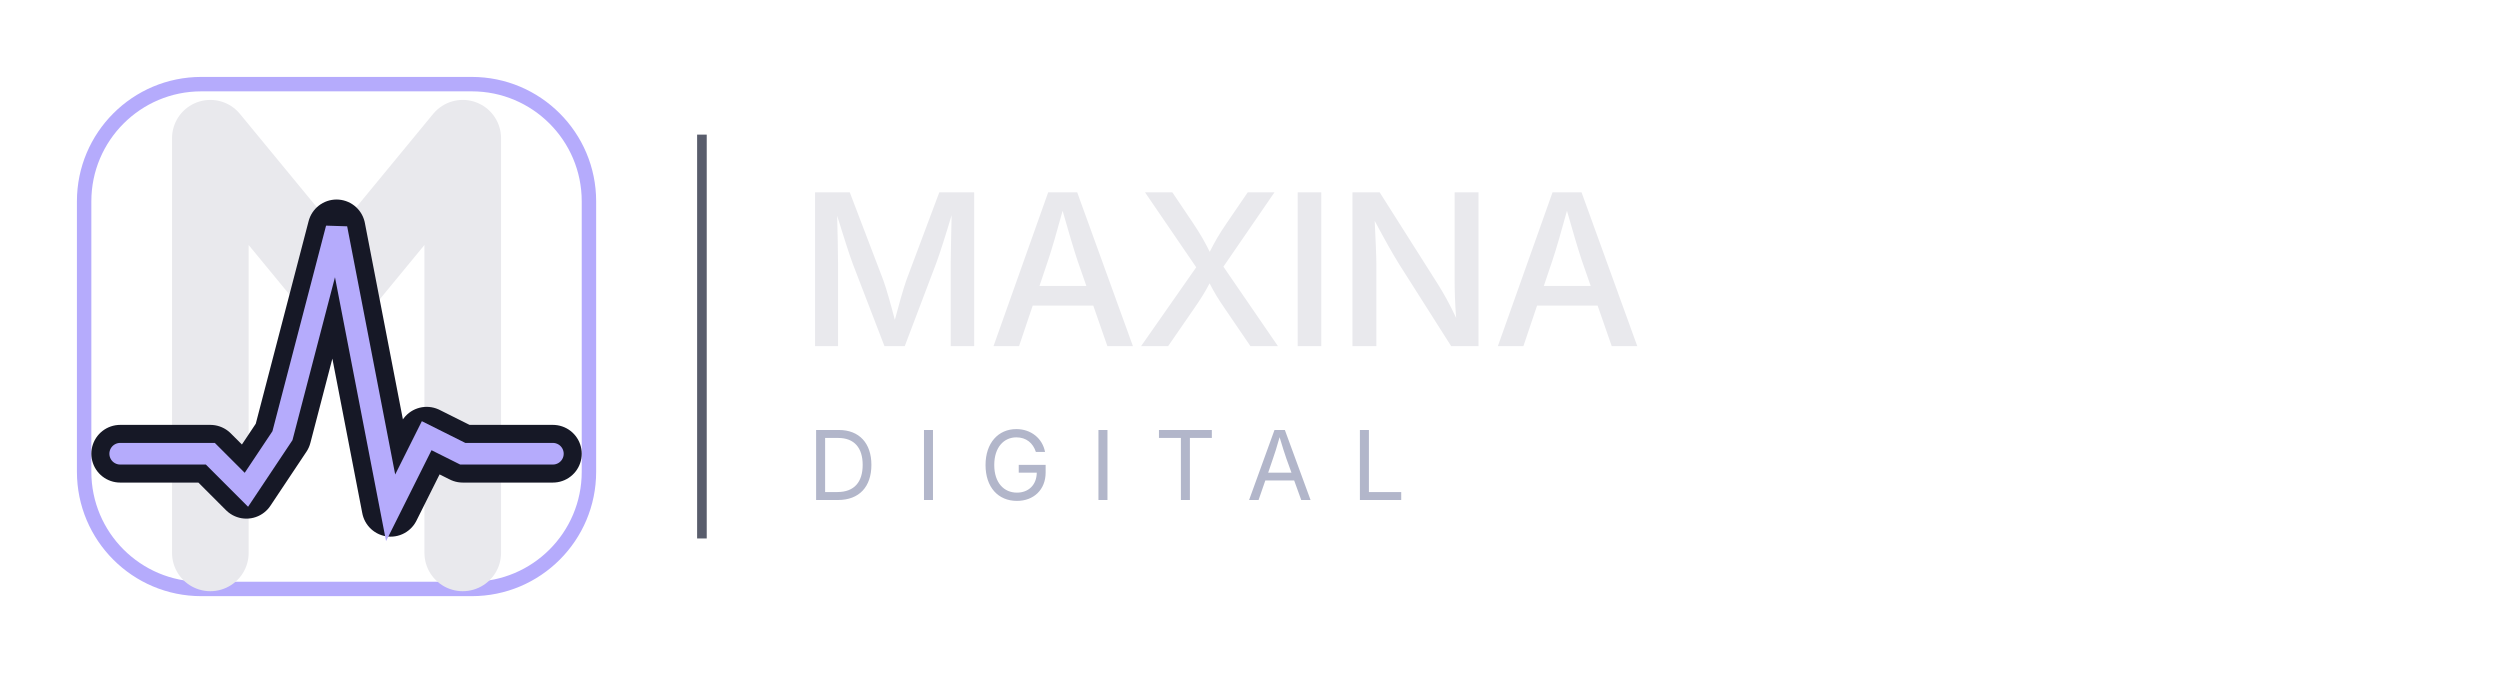
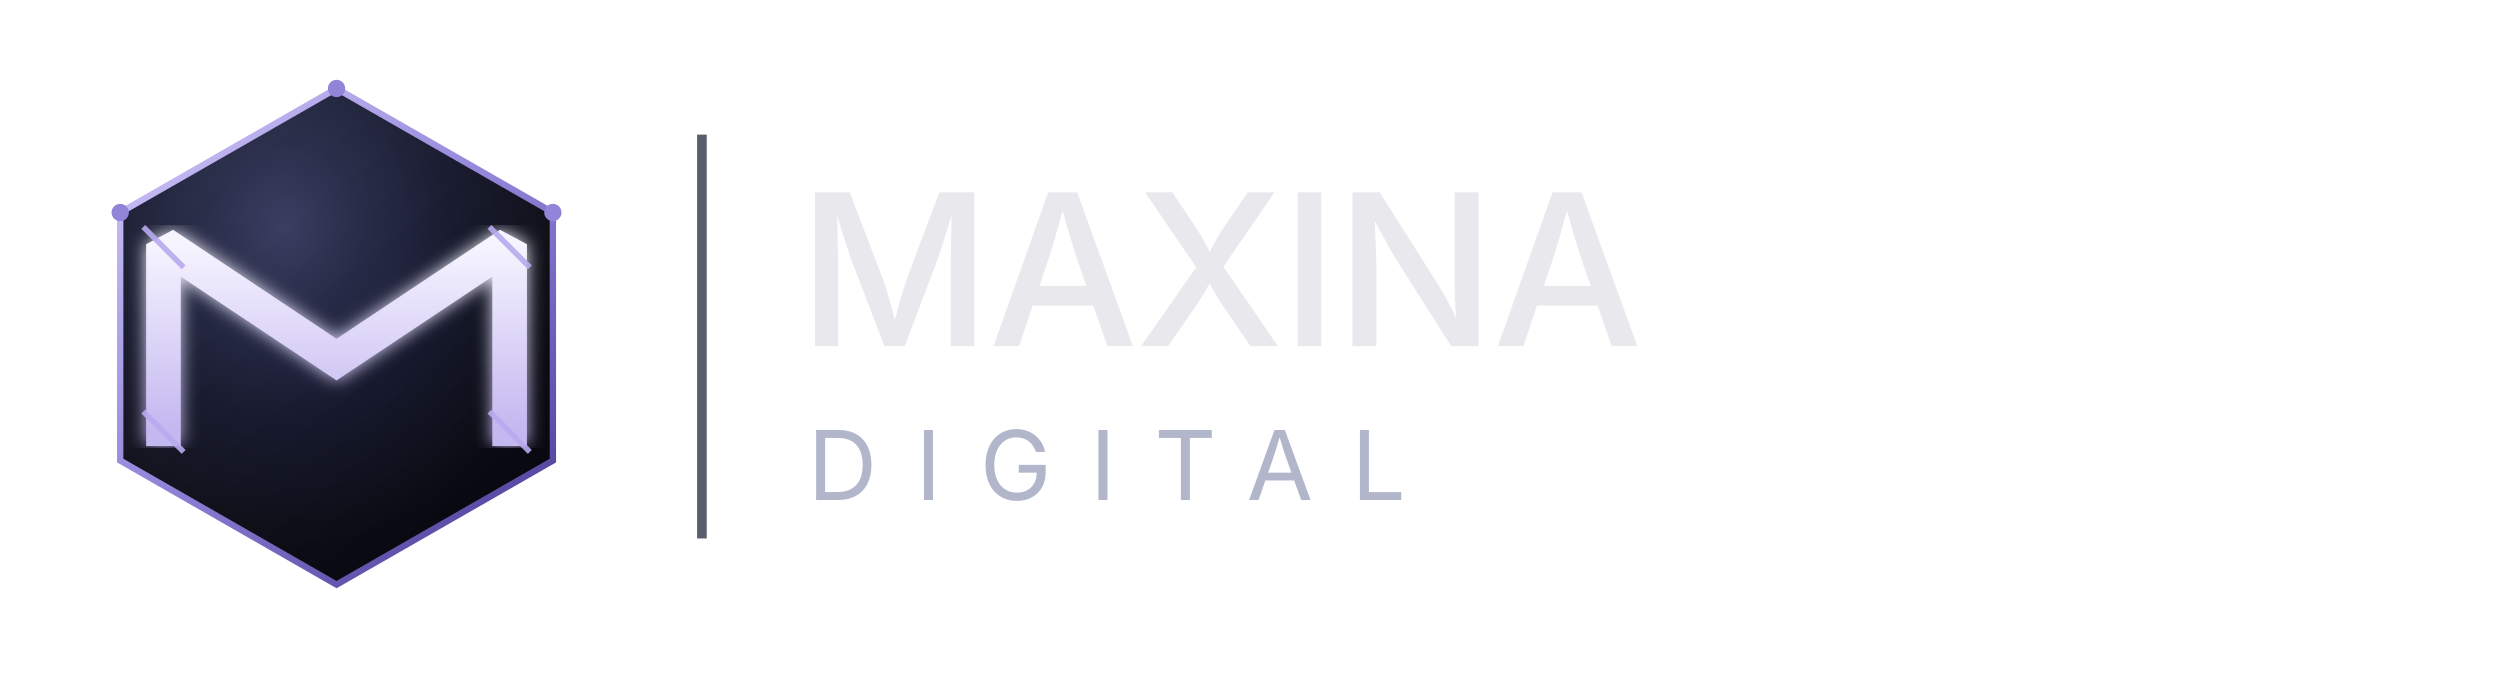
<svg xmlns="http://www.w3.org/2000/svg" viewBox="0 0 260 70" width="260" height="70">
-   <g transform="translate(5,5) scale(0.9375)">
-     <rect x="4" y="4" width="56" height="56" rx="13" stroke="#b5abfc" stroke-width="1.6" fill="none" />
-     <path d="M 18 56 L 18 10 L 32 27 L 46 10 L 46 56" stroke="#e9e9ed" stroke-width="8.5" stroke-linecap="round" stroke-linejoin="round" fill="none" />
-     <path d="M 8 45 L 18 45 L 22 49 L 26 43 L 32 20 L 38 51 L 42 43 L 46 45 L 56 45" stroke="#161826" stroke-width="6.4" stroke-linecap="round" stroke-linejoin="round" fill="none" />
-     <path d="M 8 45 L 18 45 L 22 49 L 26 43 L 32 20 L 38 51 L 42 43 L 46 45 L 56 45" stroke="#b5abfc" stroke-width="2.4" stroke-linecap="round" fill="none" />
+   <g transform="translate(5,5) scale(0.3)">
+     <defs>
+       <clipPath id="pub-cp">
+         <polygon points="100,14 175,57 175,143 100,186 25,143 25,57" />
+       </clipPath>
+       <linearGradient id="pub-lg" x1="10%" y1="0%" x2="90%" y2="100%">
+         <stop offset="0%" stop-color="#d0c6f8" />
+         <stop offset="48%" stop-color="#9184d9" />
+         <stop offset="100%" stop-color="#4a3b96" />
+       </linearGradient>
+       <linearGradient id="pub-sm" gradientUnits="userSpaceOnUse" x1="100" y1="68" x2="100" y2="132">
+         <stop offset="0%" stop-color="#f6f4ff" />
+         <stop offset="100%" stop-color="#c4b8f0" />
+       </linearGradient>
+       <radialGradient id="pub-rg" cx="38%" cy="28%" r="65%">
+         <stop offset="0%" stop-color="#30345a" />
+         <stop offset="28%" stop-color="#1e2240" />
+         <stop offset="60%" stop-color="#0f1228" />
+         <stop offset="100%" stop-color="#07080f" />
+       </radialGradient>
+       <linearGradient id="pub-sh" x1="15%" y1="0%" x2="85%" y2="100%">
+         <stop offset="0%" stop-color="#ffffff" stop-opacity="0.07" />
+         <stop offset="100%" stop-color="#000000" stop-opacity="0.09" />
+       </linearGradient>
+       <filter id="pub-gf">
+         <feGaussianBlur in="SourceGraphic" stdDeviation="3" result="b" />
+         <feMerge>
+           <feMergeNode in="b" />
+           <feMergeNode in="SourceGraphic" />
+         </feMerge>
+       </filter>
+     </defs>
+     <polygon points="100,14 175,57 175,143 100,186 25,143 25,57" fill="url(#pub-rg)" />
+     <polygon points="100,14 175,57 175,143 100,186 25,143 25,57" fill="url(#pub-sh)" />
+     <g clip-path="url(#pub-cp)">
+       <polyline points="40,132 40,68 100,108 160,68 160,132" fill="none" stroke="url(#pub-sm)" stroke-width="12" stroke-linejoin="miter" stroke-linecap="square" stroke-miterlimit="2" filter="url(#pub-gf)" />
+       <line x1="33" y1="62" x2="47" y2="76" stroke="#b8aaee" stroke-width="1.9" opacity="0.9" />
+       <line x1="153" y1="62" x2="167" y2="76" stroke="#b8aaee" stroke-width="1.9" opacity="0.9" />
+       <line x1="33" y1="126" x2="47" y2="140" stroke="#b8aaee" stroke-width="1.9" opacity="0.9" />
+       <line x1="153" y1="126" x2="167" y2="140" stroke="#b8aaee" stroke-width="1.9" opacity="0.9" />
+     </g>
+     <polygon points="100,14 175,57 175,143 100,186 25,143 25,57" fill="none" stroke="url(#pub-lg)" stroke-width="2.2" />
+     <circle cx="100" cy="14" r="3" fill="#9184d9" />
+     <circle cx="175" cy="57" r="3" fill="#9184d9" />
+     <circle cx="25" cy="57" r="3" fill="#9184d9" />
  </g>
  <line x1="73" y1="14" x2="73" y2="56" stroke="#595d6c" stroke-width="1" />
  <text x="83" y="36" font-family="Inter, system-ui, sans-serif" font-size="22" font-weight="500" fill="#e9e9ed" letter-spacing="-0.3">MAXINA</text>
  <text x="84" y="52" font-family="Inter, system-ui, sans-serif" font-size="10" font-weight="400" fill="#b2b6ca" letter-spacing="4">DIGITAL</text>
</svg>
